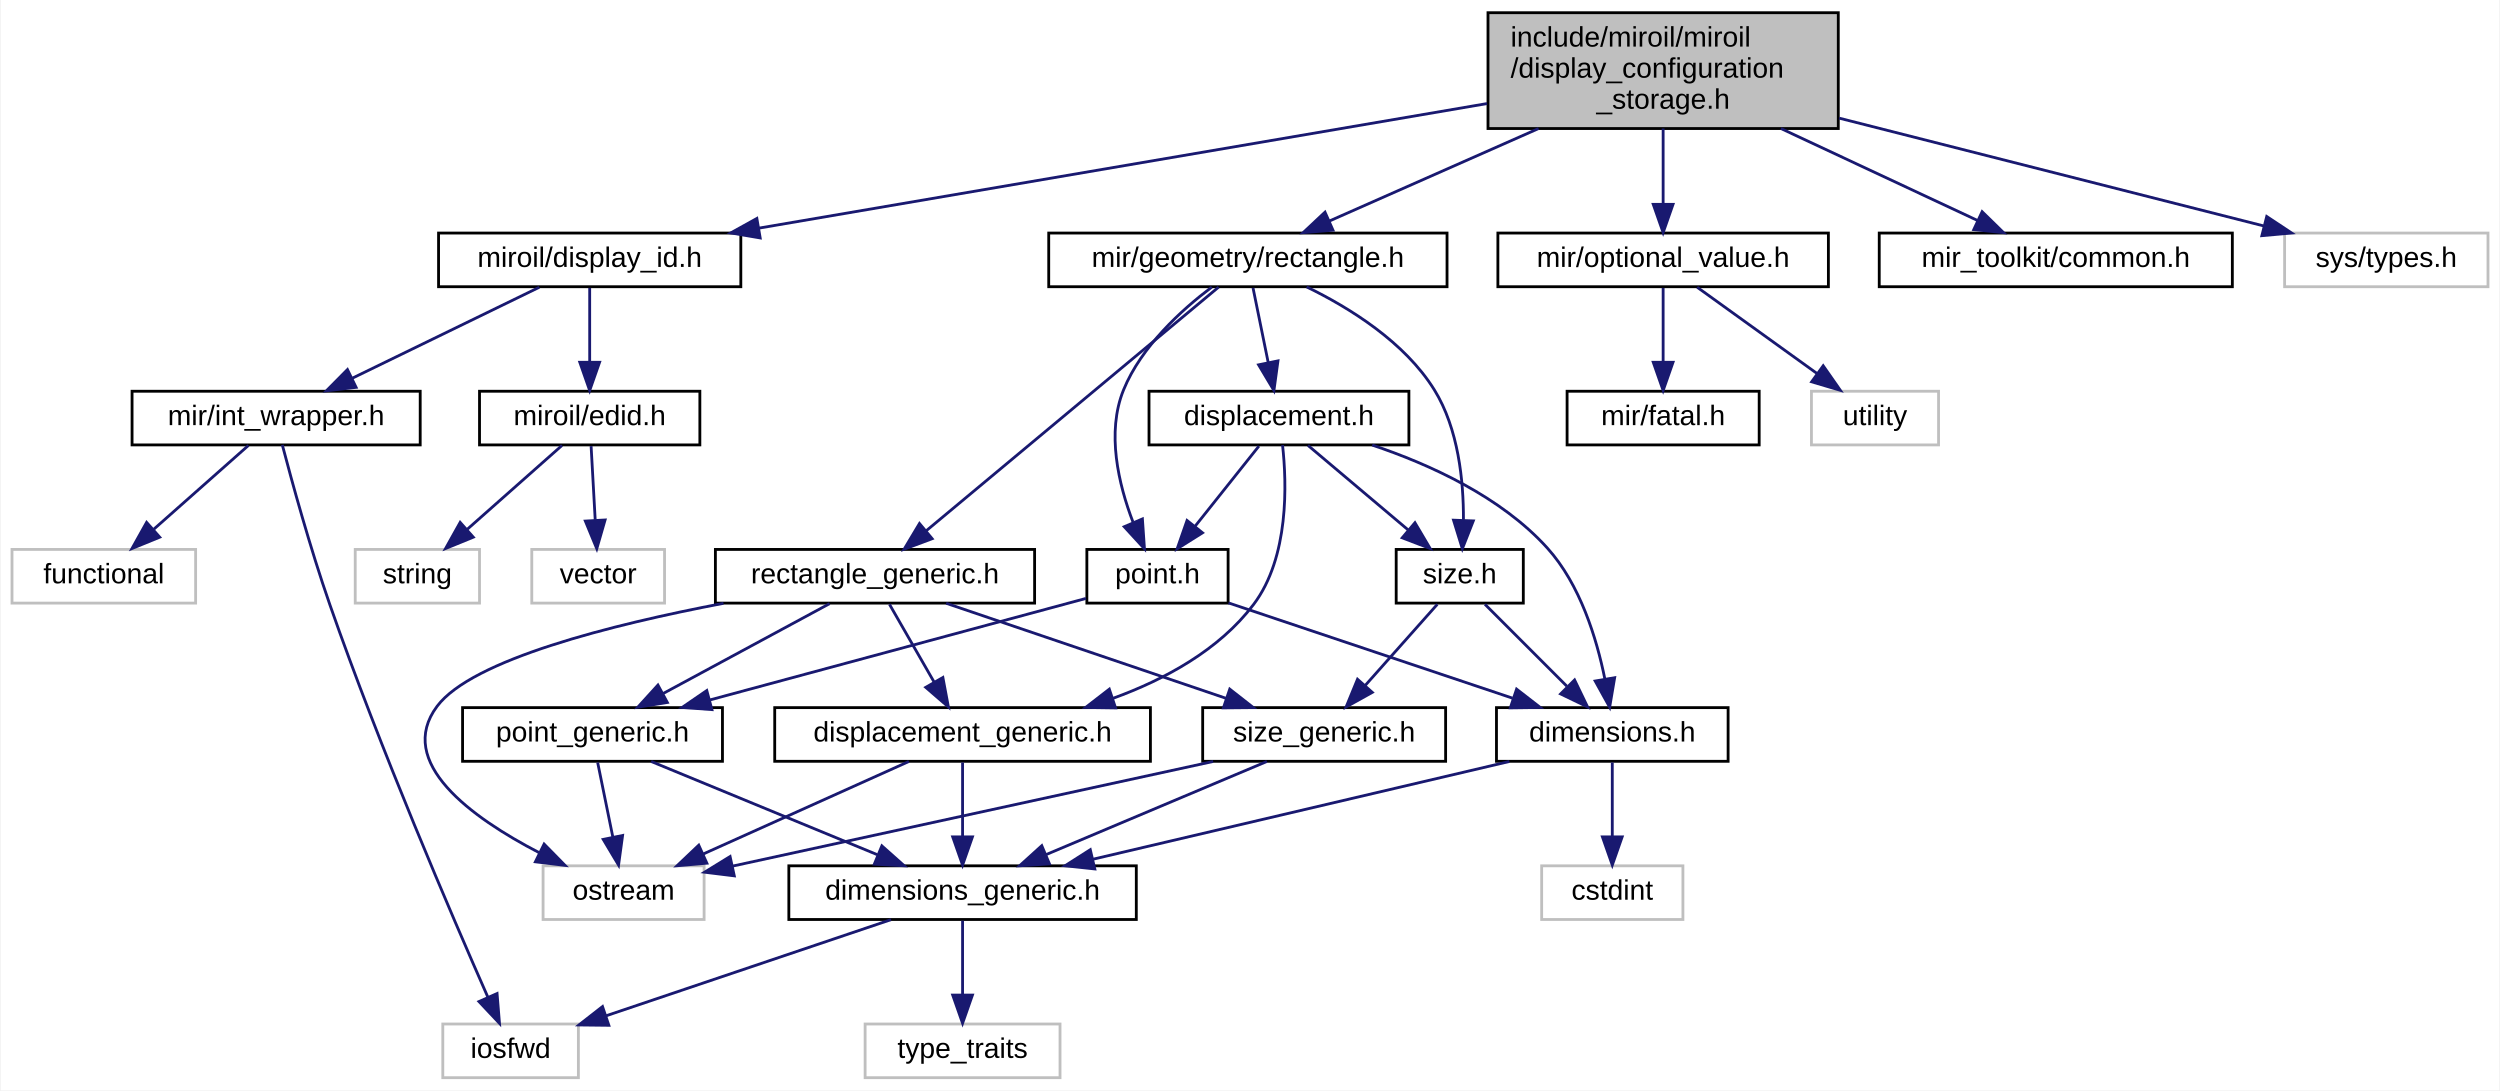
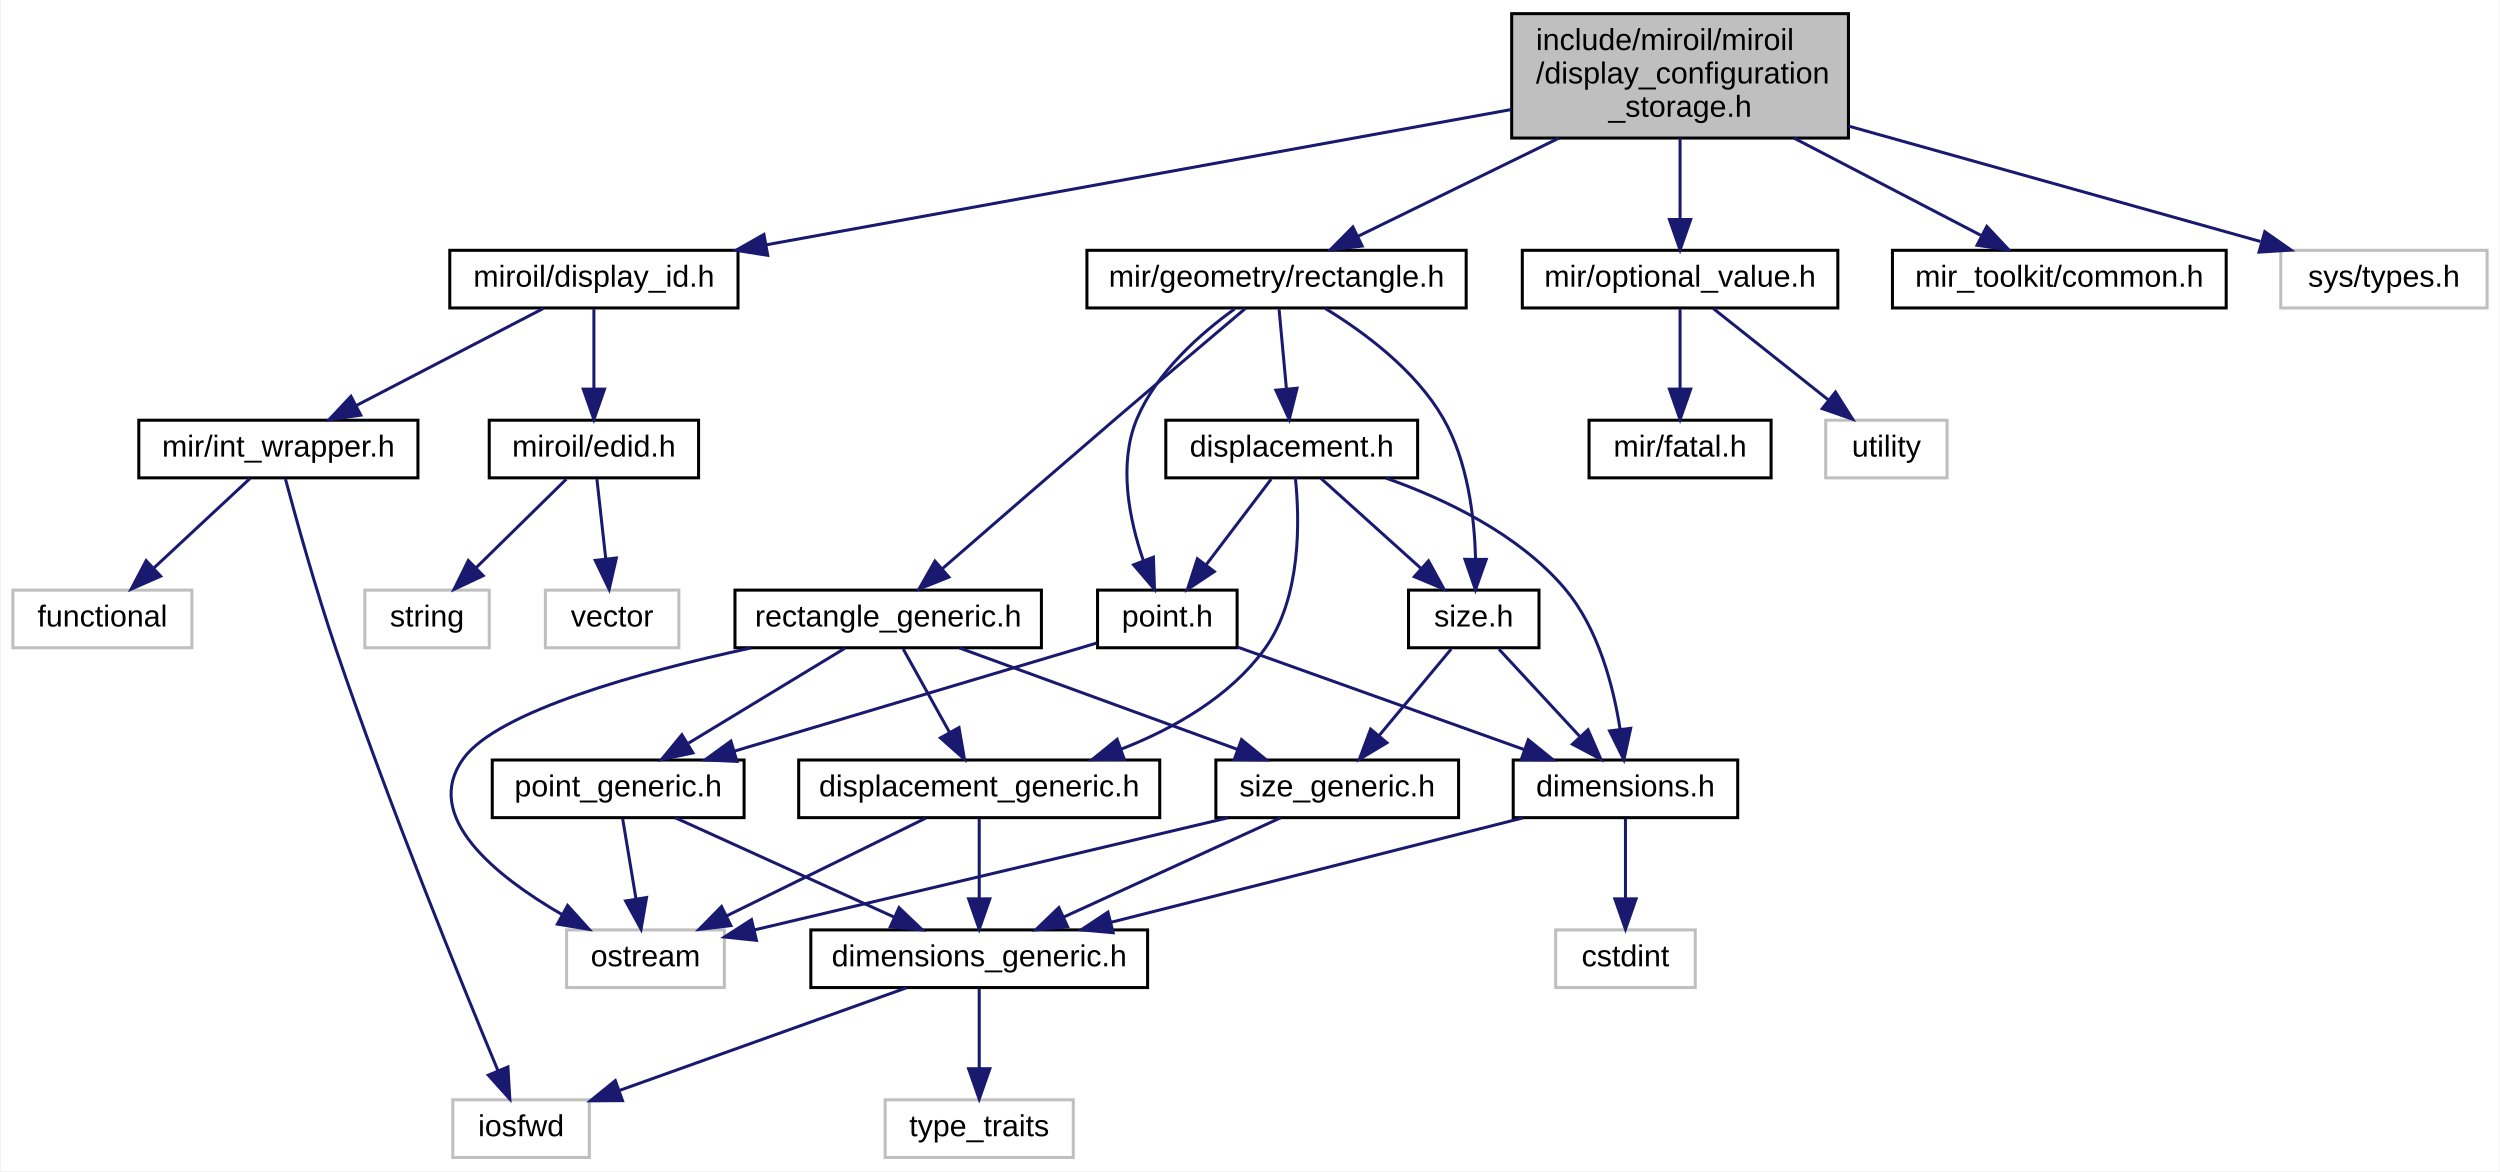
- <svg xmlns="http://www.w3.org/2000/svg" xmlns:xlink="http://www.w3.org/1999/xlink" width="885pt" height="386pt" viewBox="0.00 0.00 884.50 386.00">
+ <svg xmlns="http://www.w3.org/2000/svg" xmlns:xlink="http://www.w3.org/1999/xlink" width="824pt" height="386pt" viewBox="0.00 0.00 823.50 386.00">
  <g id="graph0" class="graph" transform="scale(1 1) rotate(0) translate(4 382)">
-     <polygon fill="white" stroke="transparent" points="-4,4 -4,-382 880.5,-382 880.5,4 -4,4" />
+     <polygon fill="white" stroke="transparent" points="-4,4 -4,-382 819.5,-382 819.5,4 -4,4" />
    <g id="node1" class="node">
      <g id="a_node1">
        <a xlink:title=" ">
-           <polygon fill="#bfbfbf" stroke="black" points="522.5,-336.5 522.5,-377.5 646.5,-377.5 646.5,-336.5 522.5,-336.5" />
-           <text text-anchor="start" x="530.5" y="-365.5" font-family="Arial" font-size="10.00">include/miroil/miroil</text>
-           <text text-anchor="start" x="530.5" y="-354.5" font-family="Arial" font-size="10.00">/display_configuration</text>
-           <text text-anchor="middle" x="584.5" y="-343.5" font-family="Arial" font-size="10.00">_storage.h</text>
+           <polygon fill="#bfbfbf" stroke="black" points="494,-336.5 494,-377.5 605,-377.5 605,-336.5 494,-336.5" />
+           <text text-anchor="start" x="502" y="-365.5" font-family="Arial" font-size="10.00">include/miroil/miroil</text>
+           <text text-anchor="start" x="502" y="-354.5" font-family="Arial" font-size="10.00">/display_configuration</text>
+           <text text-anchor="middle" x="549.5" y="-343.5" font-family="Arial" font-size="10.00">_storage.h</text>
        </a>
      </g>
    </g>
    <g id="node2" class="node">
      <g id="a_node2">
        <a xlink:href="display__id_8h.html" target="_top" xlink:title=" ">
-           <polygon fill="white" stroke="black" points="151,-280.5 151,-299.5 258,-299.5 258,-280.5 151,-280.5" />
-           <text text-anchor="middle" x="204.5" y="-287.5" font-family="Arial" font-size="10.00">miroil/display_id.h</text>
+           <polygon fill="white" stroke="black" points="144,-280.5 144,-299.5 239,-299.5 239,-280.5 144,-280.5" />
+           <text text-anchor="middle" x="191.5" y="-287.5" font-family="Arial" font-size="10.00">miroil/display_id.h</text>
        </a>
      </g>
    </g>
    <g id="edge1" class="edge">
-       <path fill="none" stroke="midnightblue" d="M522.18,-345.34C450.83,-333.14 334.79,-313.29 264.45,-301.25" />
-       <polygon fill="midnightblue" stroke="midnightblue" points="264.86,-297.77 254.42,-299.54 263.68,-304.67 264.86,-297.77" />
+       <path fill="none" stroke="midnightblue" d="M493.96,-345.92C427.17,-333.79 315.69,-313.55 248.33,-301.32" />
+       <polygon fill="midnightblue" stroke="midnightblue" points="248.79,-297.84 238.32,-299.5 247.54,-304.73 248.79,-297.84" />
    </g>
    <g id="node9" class="node">
      <g id="a_node9">
        <a xlink:href="rectangle_8h.html" target="_top" xlink:title=" ">
-           <polygon fill="white" stroke="black" points="367,-280.5 367,-299.5 508,-299.5 508,-280.5 367,-280.5" />
-           <text text-anchor="middle" x="437.5" y="-287.5" font-family="Arial" font-size="10.00">mir/geometry/rectangle.h</text>
+           <polygon fill="white" stroke="black" points="354,-280.5 354,-299.5 479,-299.5 479,-280.5 354,-280.5" />
+           <text text-anchor="middle" x="416.5" y="-287.5" font-family="Arial" font-size="10.00">mir/geometry/rectangle.h</text>
        </a>
      </g>
    </g>
    <g id="edge8" class="edge">
-       <path fill="none" stroke="midnightblue" d="M540.4,-336.5C516.45,-325.91 487.52,-313.12 466.44,-303.8" />
-       <polygon fill="midnightblue" stroke="midnightblue" points="467.63,-300.5 457.07,-299.65 464.8,-306.9 467.63,-300.5" />
+       <path fill="none" stroke="midnightblue" d="M509.6,-336.5C488.13,-326.01 462.23,-313.35 443.2,-304.05" />
+       <polygon fill="midnightblue" stroke="midnightblue" points="444.73,-300.9 434.2,-299.65 441.65,-307.19 444.73,-300.9" />
    </g>
    <g id="node22" class="node">
      <g id="a_node22">
        <a xlink:href="optional__value_8h.html" target="_top" xlink:title=" ">
-           <polygon fill="white" stroke="black" points="526,-280.5 526,-299.5 643,-299.5 643,-280.5 526,-280.5" />
-           <text text-anchor="middle" x="584.5" y="-287.5" font-family="Arial" font-size="10.00">mir/optional_value.h</text>
+           <polygon fill="white" stroke="black" points="497.5,-280.5 497.5,-299.5 601.5,-299.5 601.5,-280.5 497.5,-280.5" />
+           <text text-anchor="middle" x="549.5" y="-287.5" font-family="Arial" font-size="10.00">mir/optional_value.h</text>
        </a>
      </g>
    </g>
    <g id="edge35" class="edge">
-       <path fill="none" stroke="midnightblue" d="M584.5,-336.5C584.5,-328.07 584.5,-318.24 584.5,-309.87" />
-       <polygon fill="midnightblue" stroke="midnightblue" points="588,-309.65 584.5,-299.65 581,-309.65 588,-309.65" />
+       <path fill="none" stroke="midnightblue" d="M549.5,-336.5C549.5,-328.07 549.5,-318.24 549.5,-309.87" />
+       <polygon fill="midnightblue" stroke="midnightblue" points="553,-309.65 549.5,-299.65 546,-309.65 553,-309.65" />
    </g>
    <g id="node25" class="node">
      <g id="a_node25">
        <a xlink:href="common_8h.html" target="_top" xlink:title=" ">
-           <polygon fill="white" stroke="black" points="661,-280.5 661,-299.5 786,-299.5 786,-280.5 661,-280.5" />
-           <text text-anchor="middle" x="723.5" y="-287.5" font-family="Arial" font-size="10.00">mir_toolkit/common.h</text>
+           <polygon fill="white" stroke="black" points="619.5,-280.5 619.5,-299.5 729.5,-299.5 729.5,-280.5 619.5,-280.5" />
+           <text text-anchor="middle" x="674.5" y="-287.5" font-family="Arial" font-size="10.00">mir_toolkit/common.h</text>
        </a>
      </g>
    </g>
    <g id="edge38" class="edge">
-       <path fill="none" stroke="midnightblue" d="M626.2,-336.5C648.75,-325.96 675.96,-313.23 695.86,-303.92" />
-       <polygon fill="midnightblue" stroke="midnightblue" points="697.42,-307.06 705,-299.65 694.46,-300.72 697.42,-307.06" />
+       <path fill="none" stroke="midnightblue" d="M587,-336.5C606.91,-326.15 630.86,-313.69 648.66,-304.43" />
+       <polygon fill="midnightblue" stroke="midnightblue" points="650.6,-307.37 657.86,-299.65 647.37,-301.16 650.6,-307.37" />
    </g>
    <g id="node26" class="node">
      <g id="a_node26">
        <a xlink:title=" ">
-           <polygon fill="white" stroke="#bfbfbf" points="804.5,-280.5 804.5,-299.5 876.5,-299.5 876.5,-280.5 804.5,-280.5" />
-           <text text-anchor="middle" x="840.5" y="-287.5" font-family="Arial" font-size="10.00">sys/types.h</text>
+           <polygon fill="white" stroke="#bfbfbf" points="747.5,-280.5 747.5,-299.5 815.5,-299.5 815.5,-280.5 747.5,-280.5" />
+           <text text-anchor="middle" x="781.5" y="-287.5" font-family="Arial" font-size="10.00">sys/types.h</text>
        </a>
      </g>
    </g>
    <g id="edge39" class="edge">
-       <path fill="none" stroke="midnightblue" d="M646.8,-340.18C693.42,-328.34 756,-312.45 797.25,-301.98" />
-       <polygon fill="midnightblue" stroke="midnightblue" points="798.17,-305.36 807,-299.51 796.45,-298.57 798.17,-305.36" />
+       <path fill="none" stroke="midnightblue" d="M605.07,-340.43C646.85,-328.72 703.15,-312.95 740.8,-302.4" />
+       <polygon fill="midnightblue" stroke="midnightblue" points="742.22,-305.64 750.9,-299.57 740.33,-298.9 742.22,-305.64" />
    </g>
    <g id="node3" class="node">
      <g id="a_node3">
        <a xlink:href="int__wrapper_8h.html" target="_top" xlink:title=" ">
-           <polygon fill="white" stroke="black" points="42.5,-224.5 42.5,-243.5 144.5,-243.5 144.5,-224.5 42.5,-224.5" />
-           <text text-anchor="middle" x="93.5" y="-231.5" font-family="Arial" font-size="10.00">mir/int_wrapper.h</text>
+           <polygon fill="white" stroke="black" points="41.5,-224.5 41.5,-243.5 133.5,-243.5 133.5,-224.5 41.5,-224.5" />
+           <text text-anchor="middle" x="87.5" y="-231.5" font-family="Arial" font-size="10.00">mir/int_wrapper.h</text>
        </a>
      </g>
    </g>
    <g id="edge2" class="edge">
-       <path fill="none" stroke="midnightblue" d="M186.67,-280.32C168.78,-271.62 141.02,-258.12 120.45,-248.11" />
-       <polygon fill="midnightblue" stroke="midnightblue" points="121.81,-244.88 111.29,-243.65 118.75,-251.18 121.81,-244.88" />
+       <path fill="none" stroke="midnightblue" d="M174.79,-280.32C158.19,-271.7 132.5,-258.36 113.28,-248.39" />
+       <polygon fill="midnightblue" stroke="midnightblue" points="114.66,-245.16 104.17,-243.65 111.43,-251.37 114.66,-245.16" />
    </g>
    <g id="node6" class="node">
      <g id="a_node6">
        <a xlink:href="edid_8h.html" target="_top" xlink:title=" ">
-           <polygon fill="white" stroke="black" points="165.5,-224.5 165.5,-243.5 243.5,-243.5 243.5,-224.5 165.5,-224.5" />
-           <text text-anchor="middle" x="204.5" y="-231.5" font-family="Arial" font-size="10.00">miroil/edid.h</text>
+           <polygon fill="white" stroke="black" points="157,-224.5 157,-243.5 226,-243.5 226,-224.5 157,-224.5" />
+           <text text-anchor="middle" x="191.5" y="-231.5" font-family="Arial" font-size="10.00">miroil/edid.h</text>
        </a>
      </g>
    </g>
    <g id="edge5" class="edge">
-       <path fill="none" stroke="midnightblue" d="M204.5,-280.08C204.5,-273.01 204.5,-262.86 204.5,-253.99" />
-       <polygon fill="midnightblue" stroke="midnightblue" points="208,-253.75 204.5,-243.75 201,-253.75 208,-253.75" />
+       <path fill="none" stroke="midnightblue" d="M191.5,-280.08C191.5,-273.01 191.5,-262.86 191.5,-253.99" />
+       <polygon fill="midnightblue" stroke="midnightblue" points="195,-253.75 191.5,-243.75 188,-253.75 195,-253.75" />
    </g>
    <g id="node4" class="node">
      <g id="a_node4">
        <a xlink:title=" ">
-           <polygon fill="white" stroke="#bfbfbf" points="152.5,-0.5 152.5,-19.5 200.5,-19.5 200.5,-0.5 152.5,-0.5" />
-           <text text-anchor="middle" x="176.5" y="-7.5" font-family="Arial" font-size="10.00">iosfwd</text>
+           <polygon fill="white" stroke="#bfbfbf" points="145,-0.5 145,-19.5 190,-19.5 190,-0.5 145,-0.5" />
+           <text text-anchor="middle" x="167.5" y="-7.5" font-family="Arial" font-size="10.00">iosfwd</text>
        </a>
      </g>
    </g>
    <g id="edge3" class="edge">
-       <path fill="none" stroke="midnightblue" d="M95.69,-224.5C98.97,-212 105.53,-187.98 112.5,-168 130.38,-116.76 155.7,-57.9 168.47,-28.97" />
-       <polygon fill="midnightblue" stroke="midnightblue" points="171.71,-30.29 172.57,-19.73 165.31,-27.45 171.71,-30.29" />
+       <path fill="none" stroke="midnightblue" d="M89.84,-224.09C93.21,-211.5 99.77,-187.82 106.5,-168 123.84,-116.95 147.84,-58.01 159.92,-29.01" />
+       <polygon fill="midnightblue" stroke="midnightblue" points="163.16,-30.33 163.79,-19.75 156.7,-27.63 163.16,-30.33" />
    </g>
    <g id="node5" class="node">
      <g id="a_node5">
        <a xlink:title=" ">
-           <polygon fill="white" stroke="#bfbfbf" points="0,-168.5 0,-187.5 65,-187.5 65,-168.5 0,-168.5" />
-           <text text-anchor="middle" x="32.5" y="-175.5" font-family="Arial" font-size="10.00">functional</text>
+           <polygon fill="white" stroke="#bfbfbf" points="0,-168.5 0,-187.5 59,-187.5 59,-168.5 0,-168.5" />
+           <text text-anchor="middle" x="29.5" y="-175.5" font-family="Arial" font-size="10.00">functional</text>
        </a>
      </g>
    </g>
    <g id="edge4" class="edge">
-       <path fill="none" stroke="midnightblue" d="M83.7,-224.32C74.68,-216.34 61.09,-204.31 50.18,-194.65" />
-       <polygon fill="midnightblue" stroke="midnightblue" points="52.29,-191.84 42.48,-187.83 47.65,-197.08 52.29,-191.84" />
+       <path fill="none" stroke="midnightblue" d="M78.18,-224.32C69.61,-216.34 56.69,-204.31 46.31,-194.65" />
+       <polygon fill="midnightblue" stroke="midnightblue" points="48.69,-192.09 38.99,-187.83 43.92,-197.21 48.69,-192.09" />
    </g>
    <g id="node7" class="node">
      <g id="a_node7">
        <a xlink:title=" ">
-           <polygon fill="white" stroke="#bfbfbf" points="121.5,-168.5 121.5,-187.5 165.5,-187.5 165.5,-168.5 121.5,-168.5" />
-           <text text-anchor="middle" x="143.5" y="-175.5" font-family="Arial" font-size="10.00">string</text>
+           <polygon fill="white" stroke="#bfbfbf" points="116,-168.5 116,-187.5 157,-187.5 157,-168.5 116,-168.5" />
+           <text text-anchor="middle" x="136.5" y="-175.5" font-family="Arial" font-size="10.00">string</text>
        </a>
      </g>
    </g>
    <g id="edge6" class="edge">
-       <path fill="none" stroke="midnightblue" d="M194.7,-224.32C185.68,-216.34 172.09,-204.31 161.18,-194.65" />
-       <polygon fill="midnightblue" stroke="midnightblue" points="163.29,-191.84 153.48,-187.83 158.65,-197.08 163.29,-191.84" />
+       <path fill="none" stroke="midnightblue" d="M182.42,-224.08C174.33,-216.14 162.3,-204.34 152.59,-194.8" />
+       <polygon fill="midnightblue" stroke="midnightblue" points="155,-192.26 145.41,-187.75 150.1,-197.25 155,-192.26" />
    </g>
    <g id="node8" class="node">
      <g id="a_node8">
        <a xlink:title=" ">
-           <polygon fill="white" stroke="#bfbfbf" points="184,-168.5 184,-187.5 231,-187.5 231,-168.5 184,-168.5" />
-           <text text-anchor="middle" x="207.5" y="-175.5" font-family="Arial" font-size="10.00">vector</text>
+           <polygon fill="white" stroke="#bfbfbf" points="175.5,-168.5 175.5,-187.5 219.5,-187.5 219.5,-168.5 175.5,-168.5" />
+           <text text-anchor="middle" x="197.5" y="-175.5" font-family="Arial" font-size="10.00">vector</text>
        </a>
      </g>
    </g>
    <g id="edge7" class="edge">
-       <path fill="none" stroke="midnightblue" d="M205,-224.08C205.39,-217.01 205.95,-206.86 206.45,-197.99" />
-       <polygon fill="midnightblue" stroke="midnightblue" points="209.95,-197.93 207.01,-187.75 202.96,-197.54 209.95,-197.93" />
+       <path fill="none" stroke="midnightblue" d="M192.49,-224.08C193.29,-216.93 194.43,-206.64 195.42,-197.69" />
+       <polygon fill="midnightblue" stroke="midnightblue" points="198.9,-198.08 196.53,-187.75 191.94,-197.3 198.9,-198.08" />
    </g>
    <g id="node10" class="node">
      <g id="a_node10">
        <a xlink:href="rectangle__generic_8h.html" target="_top" xlink:title=" ">
-           <polygon fill="white" stroke="black" points="249,-168.5 249,-187.5 362,-187.5 362,-168.5 249,-168.5" />
-           <text text-anchor="middle" x="305.5" y="-175.5" font-family="Arial" font-size="10.00">rectangle_generic.h</text>
+           <polygon fill="white" stroke="black" points="238,-168.5 238,-187.5 339,-187.5 339,-168.5 238,-168.5" />
+           <text text-anchor="middle" x="288.5" y="-175.5" font-family="Arial" font-size="10.00">rectangle_generic.h</text>
        </a>
      </g>
    </g>
    <g id="edge9" class="edge">
-       <path fill="none" stroke="midnightblue" d="M427.14,-280.37C404.78,-261.73 351.74,-217.53 323.66,-194.13" />
-       <polygon fill="midnightblue" stroke="midnightblue" points="325.73,-191.3 315.81,-187.59 321.25,-196.68 325.73,-191.3" />
+       <path fill="none" stroke="midnightblue" d="M406.31,-280.4C395.62,-271.37 378.34,-256.73 363.5,-244 343.86,-227.15 321.45,-207.7 306.28,-194.5" />
+       <polygon fill="midnightblue" stroke="midnightblue" points="308.5,-191.79 298.66,-187.86 303.9,-197.07 308.5,-191.79" />
    </g>
    <g id="node17" class="node">
      <g id="a_node17">
        <a xlink:href="point_8h.html" target="_top" xlink:title=" ">
-           <polygon fill="white" stroke="black" points="380.5,-168.5 380.5,-187.5 430.5,-187.5 430.5,-168.5 380.5,-168.5" />
-           <text text-anchor="middle" x="405.5" y="-175.5" font-family="Arial" font-size="10.00">point.h</text>
+           <polygon fill="white" stroke="black" points="357.5,-168.5 357.5,-187.5 403.5,-187.5 403.5,-168.5 357.5,-168.5" />
+           <text text-anchor="middle" x="380.5" y="-175.5" font-family="Arial" font-size="10.00">point.h</text>
        </a>
      </g>
    </g>
    <g id="edge22" class="edge">
-       <path fill="none" stroke="midnightblue" d="M424.72,-280.37C414.11,-272.36 399.77,-259.38 393.5,-244 387.35,-228.91 391.72,-210.55 396.82,-197.2" />
-       <polygon fill="midnightblue" stroke="midnightblue" points="400.16,-198.3 400.89,-187.73 393.73,-195.54 400.16,-198.3" />
+       <path fill="none" stroke="midnightblue" d="M402.71,-280.19C391.67,-272.24 377,-259.45 370.5,-244 364.21,-229.05 367.98,-210.68 372.58,-197.29" />
+       <polygon fill="midnightblue" stroke="midnightblue" points="375.92,-198.36 376.27,-187.78 369.39,-195.83 375.92,-198.36" />
    </g>
    <g id="node20" class="node">
      <g id="a_node20">
        <a xlink:href="size_8h.html" target="_top" xlink:title=" ">
-           <polygon fill="white" stroke="black" points="490,-168.5 490,-187.5 535,-187.5 535,-168.5 490,-168.5" />
-           <text text-anchor="middle" x="512.5" y="-175.5" font-family="Arial" font-size="10.00">size.h</text>
+           <polygon fill="white" stroke="black" points="460,-168.5 460,-187.5 503,-187.5 503,-168.5 460,-168.5" />
+           <text text-anchor="middle" x="481.5" y="-175.5" font-family="Arial" font-size="10.00">size.h</text>
        </a>
      </g>
    </g>
    <g id="edge27" class="edge">
-       <path fill="none" stroke="midnightblue" d="M458.3,-280.44C473.41,-273.09 492.98,-260.97 503.5,-244 512.04,-230.23 513.87,-211.71 513.81,-197.96" />
-       <polygon fill="midnightblue" stroke="midnightblue" points="517.3,-197.6 513.42,-187.74 510.3,-197.86 517.3,-197.6" />
+       <path fill="none" stroke="midnightblue" d="M432.52,-280.35C445.25,-272.59 462.38,-259.96 471.5,-244 479.55,-229.9 481.74,-211.41 482.1,-197.76" />
+       <polygon fill="midnightblue" stroke="midnightblue" points="485.6,-197.62 482.06,-187.63 478.6,-197.64 485.6,-197.62" />
    </g>
    <g id="node21" class="node">
      <g id="a_node21">
        <a xlink:href="displacement_8h.html" target="_top" xlink:title=" ">
-           <polygon fill="white" stroke="black" points="402.5,-224.5 402.5,-243.5 494.5,-243.5 494.5,-224.5 402.5,-224.5" />
-           <text text-anchor="middle" x="448.5" y="-231.5" font-family="Arial" font-size="10.00">displacement.h</text>
+           <polygon fill="white" stroke="black" points="380,-224.5 380,-243.5 463,-243.5 463,-224.5 380,-224.5" />
+           <text text-anchor="middle" x="421.5" y="-231.5" font-family="Arial" font-size="10.00">displacement.h</text>
        </a>
      </g>
    </g>
    <g id="edge30" class="edge">
-       <path fill="none" stroke="midnightblue" d="M439.32,-280.08C440.77,-272.93 442.87,-262.64 444.69,-253.69" />
-       <polygon fill="midnightblue" stroke="midnightblue" points="448.15,-254.25 446.72,-243.75 441.29,-252.85 448.15,-254.25" />
+       <path fill="none" stroke="midnightblue" d="M417.33,-280.08C417.98,-273.01 418.92,-262.86 419.74,-253.99" />
+       <polygon fill="midnightblue" stroke="midnightblue" points="423.25,-254.03 420.69,-243.75 416.28,-253.39 423.25,-254.03" />
    </g>
    <g id="node11" class="node">
      <g id="a_node11">
        <a xlink:href="point__generic_8h.html" target="_top" xlink:title=" ">
-           <polygon fill="white" stroke="black" points="159.5,-112.5 159.5,-131.5 251.5,-131.5 251.5,-112.5 159.5,-112.5" />
-           <text text-anchor="middle" x="205.5" y="-119.5" font-family="Arial" font-size="10.00">point_generic.h</text>
+           <polygon fill="white" stroke="black" points="158,-112.5 158,-131.5 241,-131.5 241,-112.5 158,-112.5" />
+           <text text-anchor="middle" x="199.5" y="-119.5" font-family="Arial" font-size="10.00">point_generic.h</text>
        </a>
      </g>
    </g>
    <g id="edge10" class="edge">
-       <path fill="none" stroke="midnightblue" d="M289.43,-168.32C273.54,-159.74 248.99,-146.49 230.54,-136.52" />
-       <polygon fill="midnightblue" stroke="midnightblue" points="231.99,-133.33 221.53,-131.65 228.66,-139.49 231.99,-133.33" />
+       <path fill="none" stroke="midnightblue" d="M274.2,-168.32C260.32,-159.9 239.01,-146.97 222.7,-137.07" />
+       <polygon fill="midnightblue" stroke="midnightblue" points="224.13,-133.85 213.76,-131.65 220.5,-139.83 224.13,-133.85" />
    </g>
    <g id="node14" class="node">
      <g id="a_node14">
        <a xlink:title=" ">
-           <polygon fill="white" stroke="#bfbfbf" points="188,-56.5 188,-75.5 245,-75.5 245,-56.5 188,-56.5" />
-           <text text-anchor="middle" x="216.5" y="-63.5" font-family="Arial" font-size="10.00">ostream</text>
+           <polygon fill="white" stroke="#bfbfbf" points="182.5,-56.5 182.5,-75.5 234.5,-75.5 234.5,-56.5 182.5,-56.5" />
+           <text text-anchor="middle" x="208.5" y="-63.5" font-family="Arial" font-size="10.00">ostream</text>
        </a>
      </g>
    </g>
    <g id="edge21" class="edge">
-       <path fill="none" stroke="midnightblue" d="M251.86,-168.43C212.14,-160.86 162.87,-148.47 150.5,-132 135.58,-112.13 162.7,-92.57 186.56,-80.18" />
-       <polygon fill="midnightblue" stroke="midnightblue" points="188.36,-83.2 195.78,-75.65 185.27,-76.92 188.36,-83.2" />
+       <path fill="none" stroke="midnightblue" d="M243.26,-168.44C206.83,-160.52 159.89,-147.63 148.5,-132 134.57,-112.89 159.11,-93.25 180.88,-80.63" />
+       <polygon fill="midnightblue" stroke="midnightblue" points="182.83,-83.55 189.92,-75.68 179.47,-77.41 182.83,-83.55" />
    </g>
    <g id="node15" class="node">
      <g id="a_node15">
        <a xlink:href="size__generic_8h.html" target="_top" xlink:title=" ">
-           <polygon fill="white" stroke="black" points="421.5,-112.5 421.5,-131.5 507.5,-131.5 507.5,-112.5 421.5,-112.5" />
-           <text text-anchor="middle" x="464.5" y="-119.5" font-family="Arial" font-size="10.00">size_generic.h</text>
+           <polygon fill="white" stroke="black" points="396.5,-112.5 396.5,-131.5 476.5,-131.5 476.5,-112.5 396.5,-112.5" />
+           <text text-anchor="middle" x="436.5" y="-119.5" font-family="Arial" font-size="10.00">size_generic.h</text>
        </a>
      </g>
    </g>
    <g id="edge15" class="edge">
-       <path fill="none" stroke="midnightblue" d="M330.69,-168.44C357.44,-159.36 399.9,-144.94 429.81,-134.78" />
-       <polygon fill="midnightblue" stroke="midnightblue" points="431.08,-138.05 439.42,-131.52 428.83,-131.42 431.08,-138.05" />
+       <path fill="none" stroke="midnightblue" d="M311.95,-168.44C336.63,-159.44 375.69,-145.19 403.48,-135.05" />
+       <polygon fill="midnightblue" stroke="midnightblue" points="404.96,-138.23 413.16,-131.52 402.56,-131.66 404.96,-138.23" />
    </g>
    <g id="node16" class="node">
      <g id="a_node16">
        <a xlink:href="displacement__generic_8h.html" target="_top" xlink:title=" ">
-           <polygon fill="white" stroke="black" points="270,-112.5 270,-131.5 403,-131.5 403,-112.5 270,-112.5" />
-           <text text-anchor="middle" x="336.5" y="-119.5" font-family="Arial" font-size="10.00">displacement_generic.h</text>
+           <polygon fill="white" stroke="black" points="259,-112.5 259,-131.5 378,-131.5 378,-112.5 259,-112.5" />
+           <text text-anchor="middle" x="318.5" y="-119.5" font-family="Arial" font-size="10.00">displacement_generic.h</text>
        </a>
      </g>
    </g>
    <g id="edge18" class="edge">
-       <path fill="none" stroke="midnightblue" d="M310.62,-168.08C314.91,-160.61 321.16,-149.72 326.44,-140.52" />
-       <polygon fill="midnightblue" stroke="midnightblue" points="329.53,-142.17 331.48,-131.75 323.46,-138.68 329.53,-142.17" />
+       <path fill="none" stroke="midnightblue" d="M293.45,-168.08C297.6,-160.61 303.65,-149.72 308.77,-140.52" />
+       <polygon fill="midnightblue" stroke="midnightblue" points="311.84,-142.19 313.64,-131.75 305.72,-138.79 311.84,-142.19" />
    </g>
    <g id="node12" class="node">
      <g id="a_node12">
        <a xlink:href="dimensions__generic_8h.html" target="_top" xlink:title=" ">
-           <polygon fill="white" stroke="black" points="275,-56.5 275,-75.5 398,-75.5 398,-56.5 275,-56.5" />
-           <text text-anchor="middle" x="336.5" y="-63.5" font-family="Arial" font-size="10.00">dimensions_generic.h</text>
+           <polygon fill="white" stroke="black" points="263,-56.5 263,-75.5 374,-75.5 374,-56.5 263,-56.5" />
+           <text text-anchor="middle" x="318.5" y="-63.5" font-family="Arial" font-size="10.00">dimensions_generic.h</text>
        </a>
      </g>
    </g>
    <g id="edge11" class="edge">
-       <path fill="none" stroke="midnightblue" d="M226.26,-112.44C247.82,-103.56 281.76,-89.56 306.29,-79.45" />
-       <polygon fill="midnightblue" stroke="midnightblue" points="307.93,-82.56 315.84,-75.52 305.26,-76.09 307.93,-82.56" />
+       <path fill="none" stroke="midnightblue" d="M218.36,-112.44C237.77,-103.64 268.23,-89.81 290.46,-79.72" />
+       <polygon fill="midnightblue" stroke="midnightblue" points="292.07,-82.84 299.73,-75.52 289.18,-76.46 292.07,-82.84" />
    </g>
    <g id="edge14" class="edge">
-       <path fill="none" stroke="midnightblue" d="M207.32,-112.08C208.77,-104.93 210.87,-94.64 212.69,-85.69" />
-       <polygon fill="midnightblue" stroke="midnightblue" points="216.15,-86.25 214.72,-75.75 209.29,-84.85 216.15,-86.25" />
+       <path fill="none" stroke="midnightblue" d="M200.99,-112.08C202.18,-104.93 203.89,-94.64 205.38,-85.69" />
+       <polygon fill="midnightblue" stroke="midnightblue" points="208.85,-86.19 207.04,-75.75 201.95,-85.04 208.85,-86.19" />
    </g>
    <g id="edge12" class="edge">
-       <path fill="none" stroke="midnightblue" d="M311.15,-56.44C283.91,-47.25 240.5,-32.6 210.36,-22.43" />
-       <polygon fill="midnightblue" stroke="midnightblue" points="211.28,-19.04 200.69,-19.16 209.04,-25.68 211.28,-19.04" />
+       <path fill="none" stroke="midnightblue" d="M294.57,-56.44C268.98,-47.29 228.25,-32.73 199.82,-22.56" />
+       <polygon fill="midnightblue" stroke="midnightblue" points="200.92,-19.23 190.33,-19.16 198.56,-25.83 200.92,-19.23" />
    </g>
    <g id="node13" class="node">
      <g id="a_node13">
        <a xlink:title=" ">
-           <polygon fill="white" stroke="#bfbfbf" points="302,-0.5 302,-19.5 371,-19.5 371,-0.5 302,-0.5" />
-           <text text-anchor="middle" x="336.5" y="-7.5" font-family="Arial" font-size="10.00">type_traits</text>
+           <polygon fill="white" stroke="#bfbfbf" points="287.5,-0.5 287.5,-19.5 349.5,-19.5 349.5,-0.5 287.5,-0.5" />
+           <text text-anchor="middle" x="318.5" y="-7.5" font-family="Arial" font-size="10.00">type_traits</text>
        </a>
      </g>
    </g>
    <g id="edge13" class="edge">
-       <path fill="none" stroke="midnightblue" d="M336.5,-56.08C336.5,-49.01 336.5,-38.86 336.5,-29.99" />
-       <polygon fill="midnightblue" stroke="midnightblue" points="340,-29.75 336.5,-19.75 333,-29.75 340,-29.75" />
+       <path fill="none" stroke="midnightblue" d="M318.5,-56.08C318.5,-49.01 318.5,-38.86 318.5,-29.99" />
+       <polygon fill="midnightblue" stroke="midnightblue" points="322,-29.75 318.5,-19.75 315,-29.75 322,-29.75" />
    </g>
    <g id="edge16" class="edge">
-       <path fill="none" stroke="midnightblue" d="M444.22,-112.44C423.15,-103.56 389.98,-89.56 366.01,-79.45" />
-       <polygon fill="midnightblue" stroke="midnightblue" points="367.26,-76.18 356.69,-75.52 364.54,-82.63 367.26,-76.18" />
+       <path fill="none" stroke="midnightblue" d="M417.8,-112.44C398.56,-103.64 368.35,-89.81 346.3,-79.72" />
+       <polygon fill="midnightblue" stroke="midnightblue" points="347.66,-76.5 337.11,-75.52 344.75,-82.86 347.66,-76.5" />
    </g>
    <g id="edge17" class="edge">
-       <path fill="none" stroke="midnightblue" d="M425.2,-112.44C378.6,-102.3 301.43,-85.49 255.12,-75.41" />
-       <polygon fill="midnightblue" stroke="midnightblue" points="255.69,-71.95 245.17,-73.24 254.2,-78.79 255.69,-71.95" />
+       <path fill="none" stroke="midnightblue" d="M400.37,-112.44C357.68,-102.33 287.09,-85.61 244.47,-75.52" />
+       <polygon fill="midnightblue" stroke="midnightblue" points="245.07,-72.06 234.53,-73.16 243.45,-78.88 245.07,-72.06" />
    </g>
    <g id="edge19" class="edge">
-       <path fill="none" stroke="midnightblue" d="M336.5,-112.08C336.5,-105.01 336.5,-94.86 336.5,-85.99" />
-       <polygon fill="midnightblue" stroke="midnightblue" points="340,-85.75 336.5,-75.75 333,-85.75 340,-85.75" />
+       <path fill="none" stroke="midnightblue" d="M318.5,-112.08C318.5,-105.01 318.5,-94.86 318.5,-85.99" />
+       <polygon fill="midnightblue" stroke="midnightblue" points="322,-85.75 318.5,-75.75 315,-85.75 322,-85.75" />
    </g>
    <g id="edge20" class="edge">
-       <path fill="none" stroke="midnightblue" d="M317.49,-112.44C297.91,-103.64 267.19,-89.81 244.77,-79.72" />
-       <polygon fill="midnightblue" stroke="midnightblue" points="245.98,-76.43 235.43,-75.52 243.11,-82.81 245.98,-76.43" />
+       <path fill="none" stroke="midnightblue" d="M300.83,-112.32C283.11,-103.62 255.6,-90.12 235.21,-80.11" />
+       <polygon fill="midnightblue" stroke="midnightblue" points="236.65,-76.92 226.13,-75.65 233.56,-83.2 236.65,-76.92" />
    </g>
    <g id="edge23" class="edge">
-       <path fill="none" stroke="midnightblue" d="M380.17,-170.16C346.64,-161.11 287.1,-145.03 246.97,-134.2" />
-       <polygon fill="midnightblue" stroke="midnightblue" points="247.77,-130.79 237.21,-131.56 245.95,-137.55 247.77,-130.79" />
+       <path fill="none" stroke="midnightblue" d="M357.21,-170.05C327.01,-161.04 273.94,-145.21 237.78,-134.42" />
+       <polygon fill="midnightblue" stroke="midnightblue" points="238.65,-131.03 228.07,-131.52 236.65,-137.74 238.65,-131.03" />
    </g>
    <g id="node18" class="node">
      <g id="a_node18">
        <a xlink:href="dimensions_8h.html" target="_top" xlink:title=" ">
-           <polygon fill="white" stroke="black" points="525.5,-112.5 525.5,-131.5 607.5,-131.5 607.5,-112.5 525.5,-112.5" />
-           <text text-anchor="middle" x="566.5" y="-119.5" font-family="Arial" font-size="10.00">dimensions.h</text>
+           <polygon fill="white" stroke="black" points="494.5,-112.5 494.5,-131.5 568.5,-131.5 568.5,-112.5 494.5,-112.5" />
+           <text text-anchor="middle" x="531.5" y="-119.5" font-family="Arial" font-size="10.00">dimensions.h</text>
        </a>
      </g>
    </g>
    <g id="edge24" class="edge">
-       <path fill="none" stroke="midnightblue" d="M430.66,-168.56C457.67,-159.5 500.81,-145.03 531.21,-134.84" />
-       <polygon fill="midnightblue" stroke="midnightblue" points="532.62,-138.05 540.99,-131.56 530.4,-131.42 532.62,-138.05" />
+       <path fill="none" stroke="midnightblue" d="M403.76,-168.68C429,-159.66 469.5,-145.17 498.13,-134.93" />
+       <polygon fill="midnightblue" stroke="midnightblue" points="499.47,-138.17 507.71,-131.51 497.12,-131.58 499.47,-138.17" />
    </g>
    <g id="edge25" class="edge">
-       <path fill="none" stroke="midnightblue" d="M530.06,-112.44C490.1,-103.06 425.91,-87.99 382.52,-77.8" />
-       <polygon fill="midnightblue" stroke="midnightblue" points="383.31,-74.39 372.77,-75.52 381.71,-81.21 383.31,-74.39" />
+       <path fill="none" stroke="midnightblue" d="M497.75,-112.44C460.98,-103.12 402.05,-88.18 361.88,-78" />
+       <polygon fill="midnightblue" stroke="midnightblue" points="362.65,-74.58 352.09,-75.52 360.93,-81.37 362.65,-74.58" />
    </g>
    <g id="node19" class="node">
      <g id="a_node19">
        <a xlink:title=" ">
-           <polygon fill="white" stroke="#bfbfbf" points="541.5,-56.5 541.5,-75.5 591.5,-75.5 591.5,-56.5 541.5,-56.5" />
-           <text text-anchor="middle" x="566.5" y="-63.5" font-family="Arial" font-size="10.00">cstdint</text>
+           <polygon fill="white" stroke="#bfbfbf" points="508.5,-56.5 508.5,-75.5 554.5,-75.5 554.5,-56.5 508.5,-56.5" />
+           <text text-anchor="middle" x="531.5" y="-63.5" font-family="Arial" font-size="10.00">cstdint</text>
        </a>
      </g>
    </g>
    <g id="edge26" class="edge">
-       <path fill="none" stroke="midnightblue" d="M566.5,-112.08C566.5,-105.01 566.5,-94.86 566.5,-85.99" />
-       <polygon fill="midnightblue" stroke="midnightblue" points="570,-85.75 566.5,-75.75 563,-85.75 570,-85.75" />
+       <path fill="none" stroke="midnightblue" d="M531.5,-112.08C531.5,-105.01 531.5,-94.86 531.5,-85.99" />
+       <polygon fill="midnightblue" stroke="midnightblue" points="535,-85.75 531.5,-75.75 528,-85.75 535,-85.75" />
    </g>
    <g id="edge28" class="edge">
-       <path fill="none" stroke="midnightblue" d="M504.57,-168.08C497.65,-160.3 487.43,-148.8 479.05,-139.37" />
-       <polygon fill="midnightblue" stroke="midnightblue" points="481.54,-136.9 472.28,-131.75 476.31,-141.55 481.54,-136.9" />
+       <path fill="none" stroke="midnightblue" d="M474.07,-168.08C467.65,-160.38 458.19,-149.03 450.38,-139.65" />
+       <polygon fill="midnightblue" stroke="midnightblue" points="452.88,-137.19 443.79,-131.75 447.51,-141.67 452.88,-137.19" />
    </g>
    <g id="edge29" class="edge">
-       <path fill="none" stroke="midnightblue" d="M521.42,-168.08C529.28,-160.22 540.93,-148.57 550.42,-139.08" />
-       <polygon fill="midnightblue" stroke="midnightblue" points="553.15,-141.3 557.75,-131.75 548.2,-136.35 553.15,-141.3" />
+       <path fill="none" stroke="midnightblue" d="M489.76,-168.08C496.96,-160.3 507.61,-148.8 516.35,-139.37" />
+       <polygon fill="midnightblue" stroke="midnightblue" points="519.17,-141.47 523.4,-131.75 514.03,-136.71 519.17,-141.47" />
    </g>
    <g id="edge31" class="edge">
-       <path fill="none" stroke="midnightblue" d="M449.77,-224.43C451.27,-210.98 452.16,-184.71 439.5,-168 427.31,-151.91 408.15,-141.47 389.64,-134.75" />
-       <polygon fill="midnightblue" stroke="midnightblue" points="390.66,-131.4 380.06,-131.56 388.45,-138.04 390.66,-131.4" />
+       <path fill="none" stroke="midnightblue" d="M422.7,-224.48C424.11,-211.1 424.87,-184.93 412.5,-168 401.06,-152.34 382.73,-141.91 365.28,-135.07" />
+       <polygon fill="midnightblue" stroke="midnightblue" points="366.32,-131.73 355.72,-131.63 363.95,-138.31 366.32,-131.73" />
    </g>
    <g id="edge33" class="edge">
-       <path fill="none" stroke="midnightblue" d="M441.4,-224.08C435.26,-216.38 426.23,-205.03 418.76,-195.65" />
-       <polygon fill="midnightblue" stroke="midnightblue" points="421.44,-193.39 412.47,-187.75 415.96,-197.75 421.44,-193.39" />
+       <path fill="none" stroke="midnightblue" d="M414.73,-224.08C408.94,-216.46 400.44,-205.26 393.36,-195.94" />
+       <polygon fill="midnightblue" stroke="midnightblue" points="395.98,-193.6 387.14,-187.75 390.4,-197.83 395.98,-193.6" />
    </g>
    <g id="edge32" class="edge">
-       <path fill="none" stroke="midnightblue" d="M481.5,-224.45C501.85,-217.63 527.11,-206.15 543.5,-188 555.14,-175.1 560.98,-155.92 563.85,-141.74" />
-       <polygon fill="midnightblue" stroke="midnightblue" points="567.34,-142.1 565.57,-131.65 560.44,-140.92 567.34,-142.1" />
+       <path fill="none" stroke="midnightblue" d="M452.6,-224.4C472.06,-217.52 496.26,-205.99 511.5,-188 522.58,-174.92 527.53,-155.77 529.73,-141.64" />
+       <polygon fill="midnightblue" stroke="midnightblue" points="533.22,-141.95 530.98,-131.6 526.27,-141.09 533.22,-141.95" />
    </g>
    <g id="edge34" class="edge">
-       <path fill="none" stroke="midnightblue" d="M458.78,-224.32C468.34,-216.26 482.78,-204.08 494.28,-194.37" />
-       <polygon fill="midnightblue" stroke="midnightblue" points="496.64,-196.96 502.03,-187.83 492.13,-191.61 496.64,-196.96" />
+       <path fill="none" stroke="midnightblue" d="M431.14,-224.32C440.01,-216.34 453.37,-204.31 464.11,-194.65" />
+       <polygon fill="midnightblue" stroke="midnightblue" points="466.59,-197.13 471.68,-187.83 461.91,-191.92 466.59,-197.13" />
    </g>
    <g id="node23" class="node">
      <g id="a_node23">
        <a xlink:href="fatal_8h.html" target="_top" xlink:title=" ">
-           <polygon fill="white" stroke="black" points="550.5,-224.5 550.5,-243.5 618.5,-243.5 618.5,-224.5 550.5,-224.5" />
-           <text text-anchor="middle" x="584.5" y="-231.5" font-family="Arial" font-size="10.00">mir/fatal.h</text>
+           <polygon fill="white" stroke="black" points="519.5,-224.5 519.5,-243.5 579.5,-243.5 579.5,-224.5 519.5,-224.5" />
+           <text text-anchor="middle" x="549.5" y="-231.5" font-family="Arial" font-size="10.00">mir/fatal.h</text>
        </a>
      </g>
    </g>
    <g id="edge36" class="edge">
-       <path fill="none" stroke="midnightblue" d="M584.5,-280.08C584.5,-273.01 584.5,-262.86 584.5,-253.99" />
-       <polygon fill="midnightblue" stroke="midnightblue" points="588,-253.75 584.5,-243.75 581,-253.75 588,-253.75" />
+       <path fill="none" stroke="midnightblue" d="M549.5,-280.08C549.5,-273.01 549.5,-262.86 549.5,-253.99" />
+       <polygon fill="midnightblue" stroke="midnightblue" points="553,-253.75 549.5,-243.75 546,-253.75 553,-253.75" />
    </g>
    <g id="node24" class="node">
      <g id="a_node24">
        <a xlink:title=" ">
-           <polygon fill="white" stroke="#bfbfbf" points="637,-224.5 637,-243.5 682,-243.5 682,-224.5 637,-224.5" />
-           <text text-anchor="middle" x="659.5" y="-231.5" font-family="Arial" font-size="10.00">utility</text>
+           <polygon fill="white" stroke="#bfbfbf" points="597.5,-224.5 597.5,-243.5 637.5,-243.5 637.5,-224.5 597.5,-224.5" />
+           <text text-anchor="middle" x="617.5" y="-231.5" font-family="Arial" font-size="10.00">utility</text>
        </a>
      </g>
    </g>
    <g id="edge37" class="edge">
-       <path fill="none" stroke="midnightblue" d="M596.55,-280.32C607.96,-272.11 625.33,-259.6 638.93,-249.81" />
-       <polygon fill="midnightblue" stroke="midnightblue" points="641.16,-252.52 647.23,-243.83 637.07,-246.84 641.16,-252.52" />
+       <path fill="none" stroke="midnightblue" d="M560.43,-280.32C570.67,-272.18 586.22,-259.84 598.5,-250.09" />
+       <polygon fill="midnightblue" stroke="midnightblue" points="600.72,-252.79 606.38,-243.83 596.37,-247.31 600.72,-252.79" />
    </g>
  </g>
</svg>
